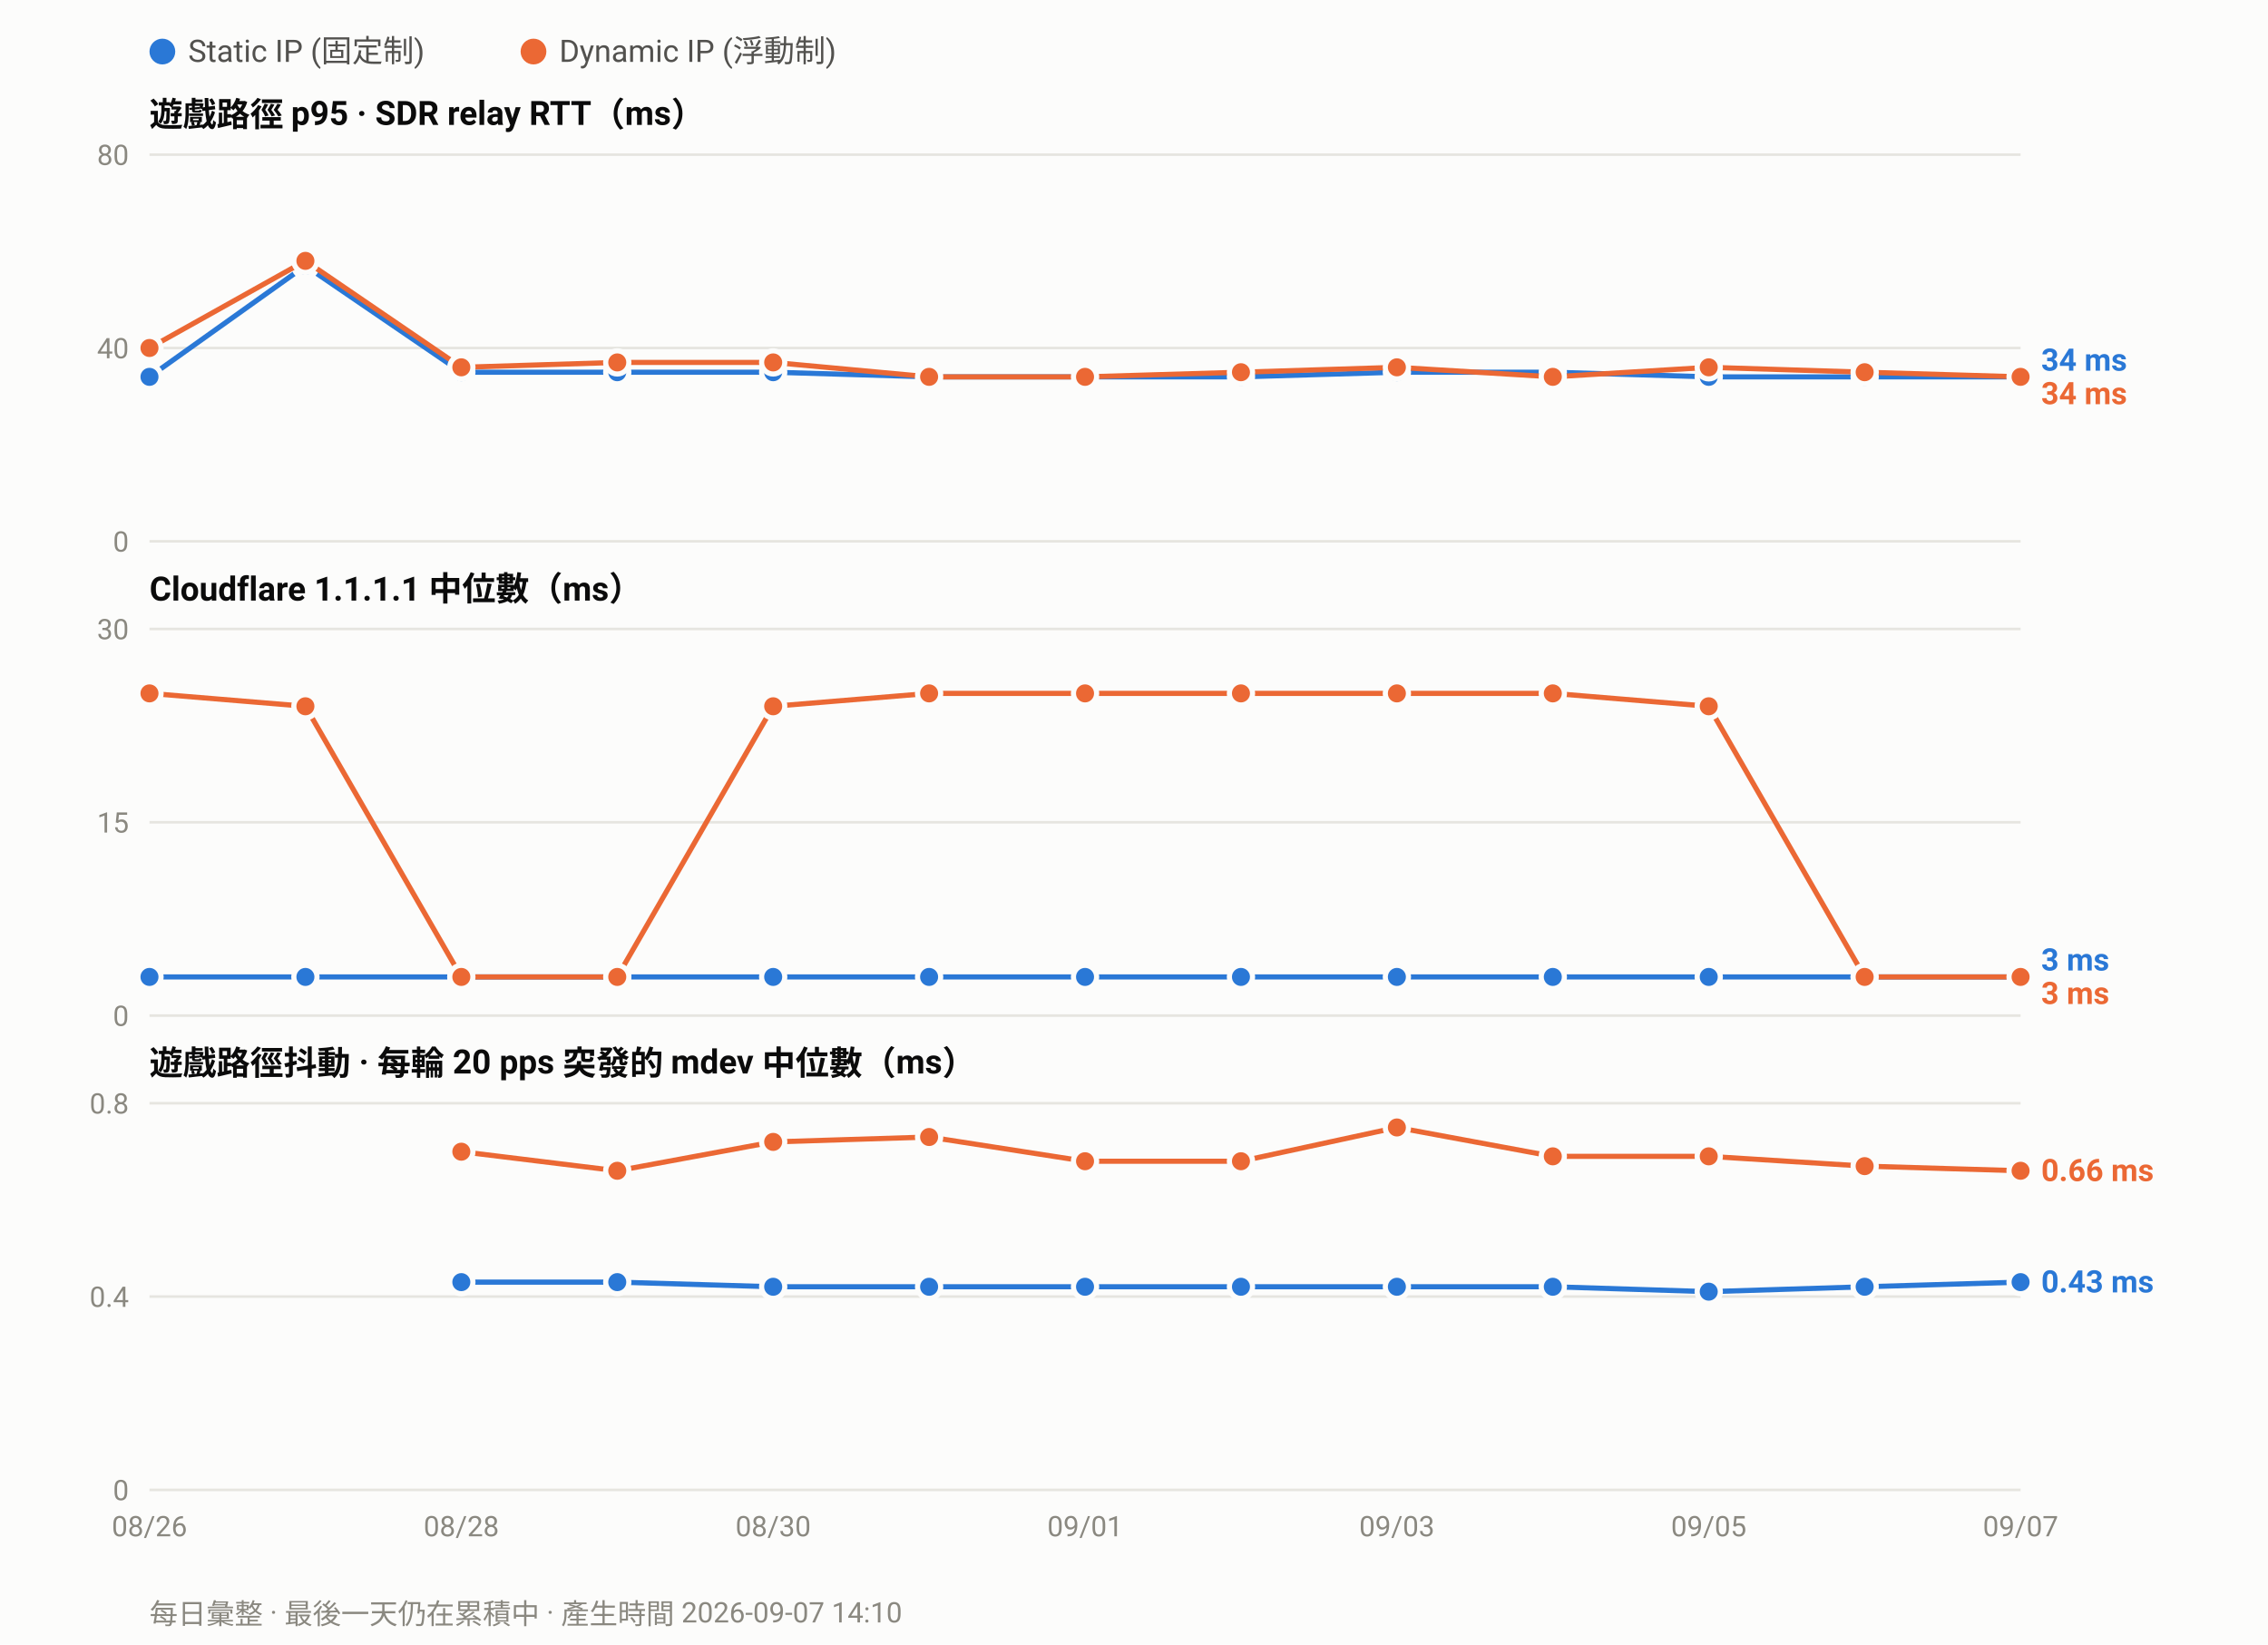
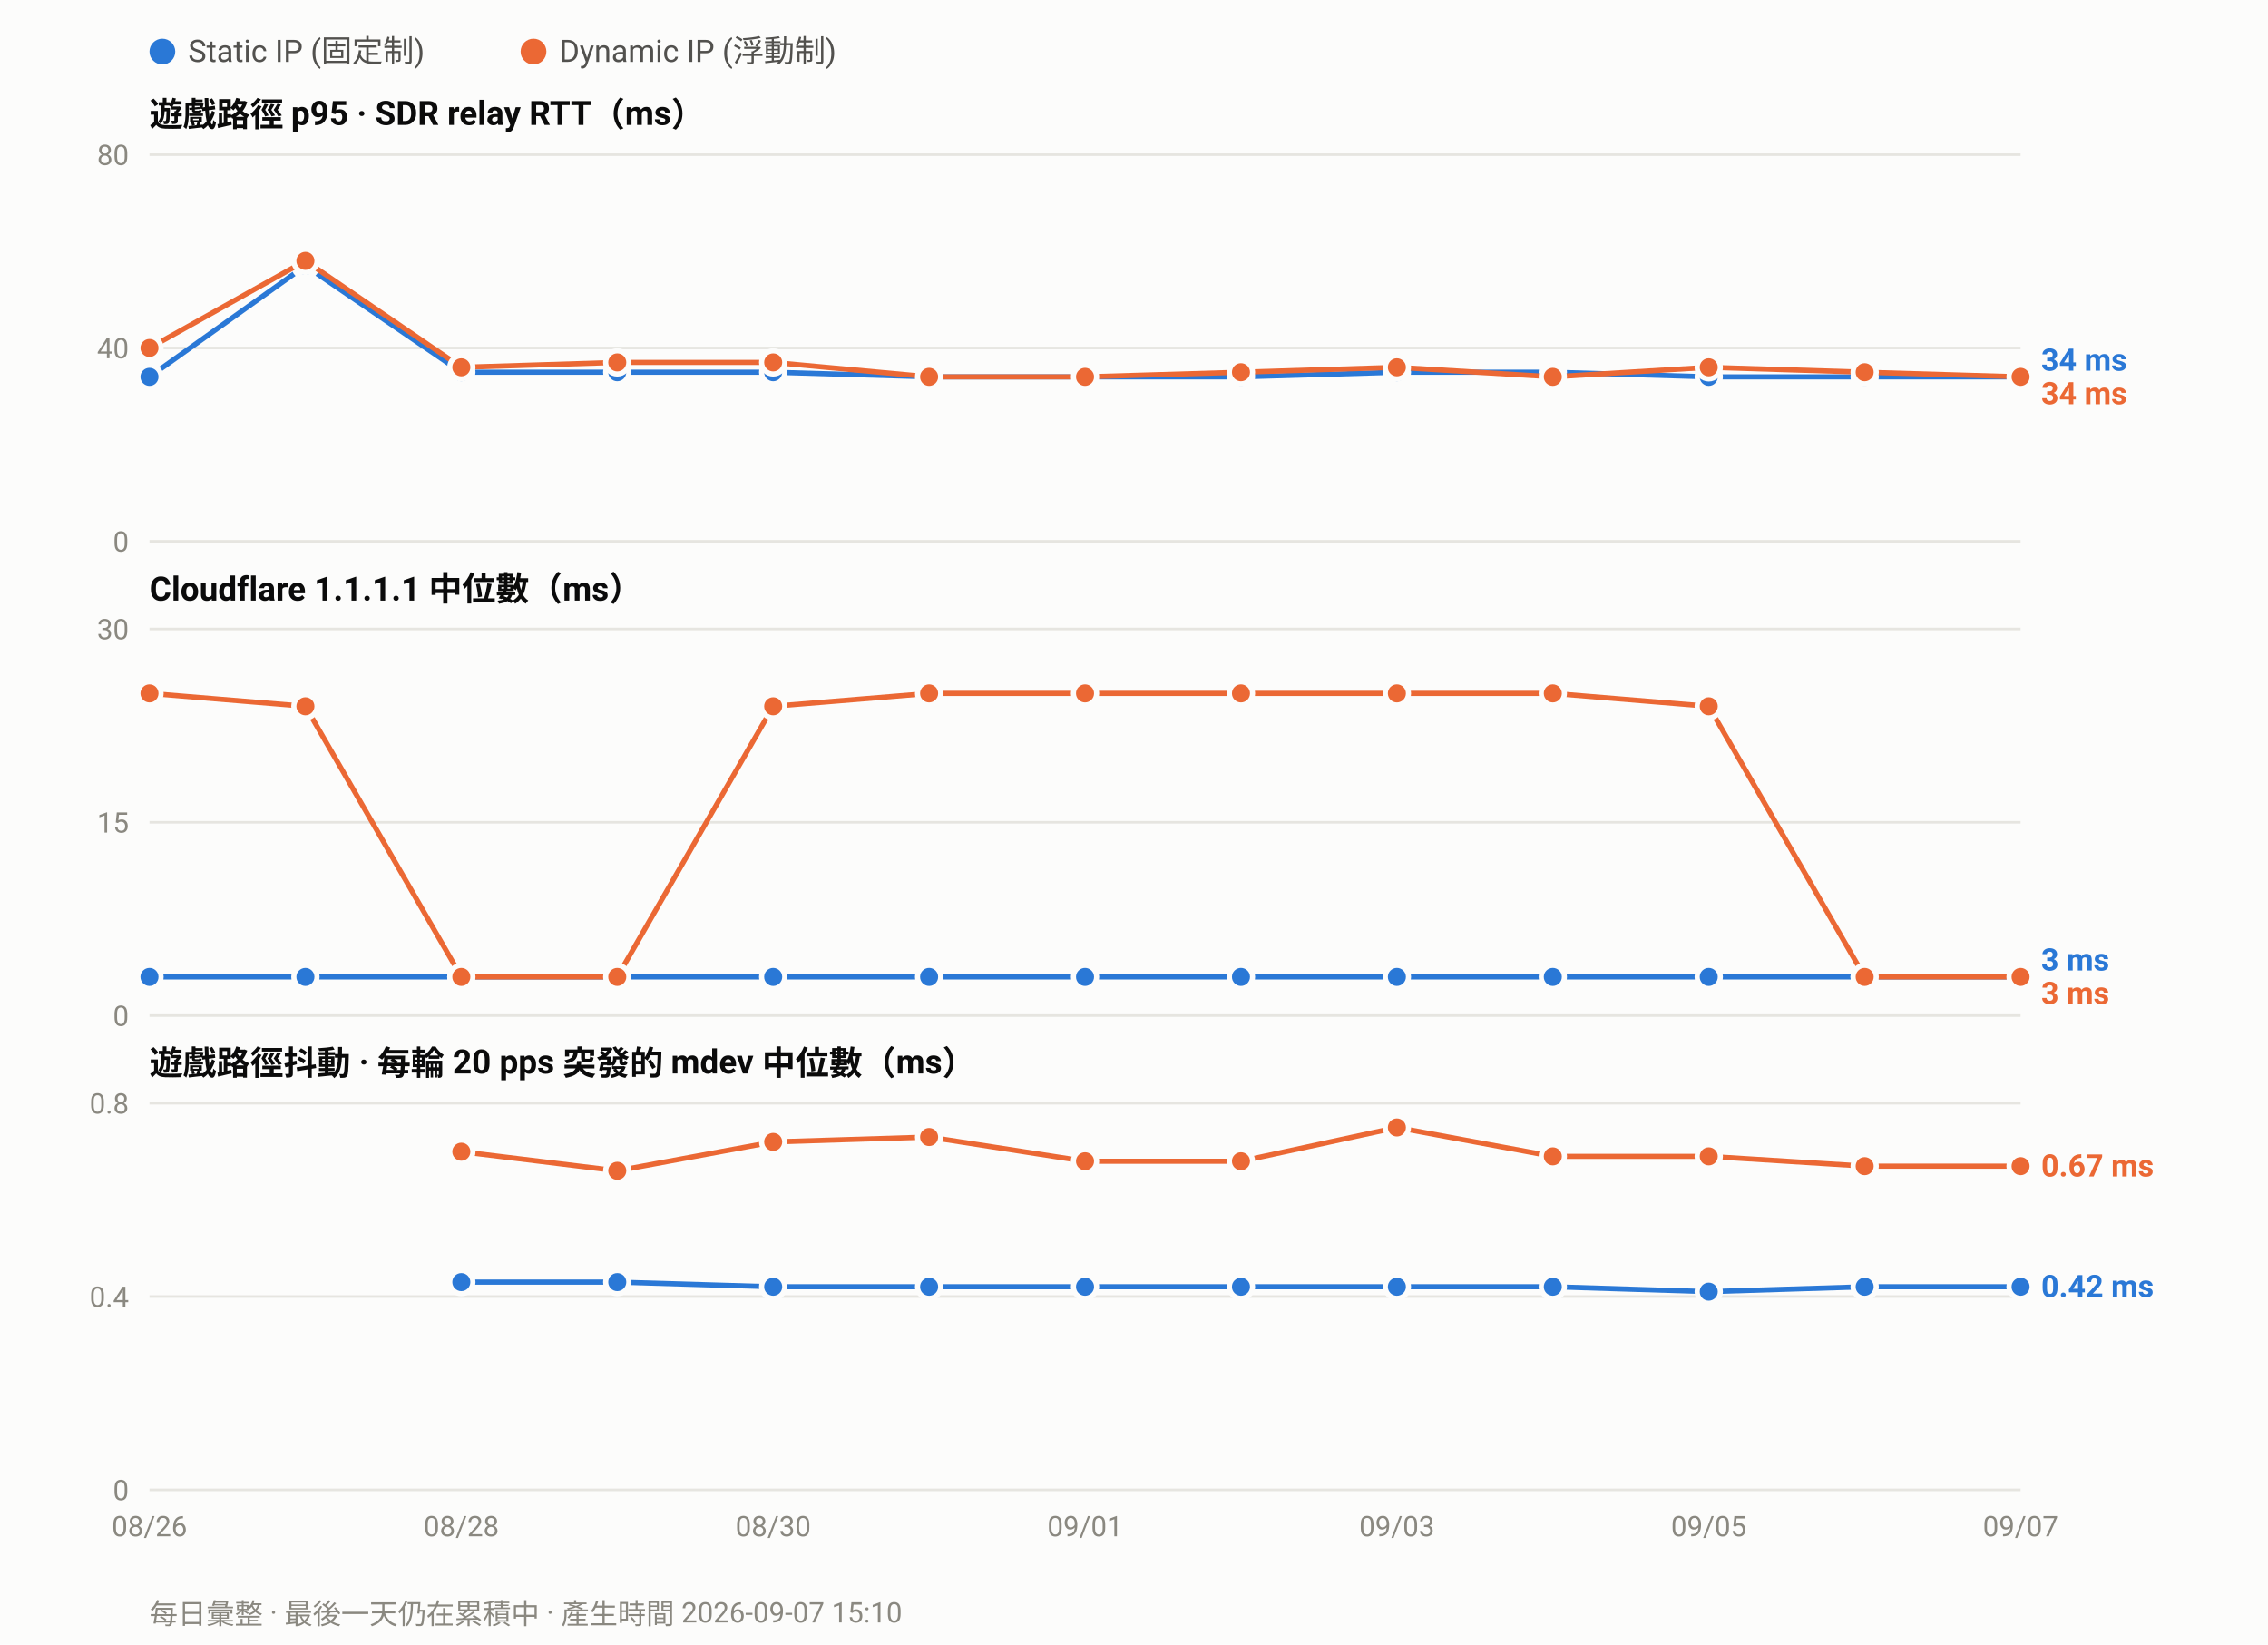
<svg xmlns="http://www.w3.org/2000/svg" width="880" height="638" viewBox="0 0 880 638" font-family="ui-sans-serif,-apple-system,Segoe UI,Roboto,Helvetica,Arial,sans-serif">
  <rect width="880" height="638" fill="#fcfcfb" />
  <circle cx="63.0" cy="20" r="5" fill="#2a78d6" />
  <text x="73.0" y="24" font-size="12" fill="#52514e">Static IP (固定制)</text>
  <circle cx="207.0" cy="20" r="5" fill="#eb6834" />
  <text x="217.0" y="24" font-size="12" fill="#52514e">Dynamic IP (浮動制)</text>
  <text x="58" y="49.0" font-size="13" font-weight="600" fill="#0b0b0b">遊戲路徑 p95 · SDR relay RTT（ms）</text>
  <line x1="58" y1="210.0" x2="784.0" y2="210.0" stroke="#e6e5e0" stroke-width="1" />
  <text x="50" y="214.0" font-size="11" text-anchor="end" fill="#8a8880">0</text>
  <line x1="58" y1="135.0" x2="784.0" y2="135.0" stroke="#e6e5e0" stroke-width="1" />
  <text x="50" y="139.0" font-size="11" text-anchor="end" fill="#8a8880">40</text>
  <line x1="58" y1="60.0" x2="784.0" y2="60.0" stroke="#e6e5e0" stroke-width="1" />
  <text x="50" y="64.0" font-size="11" text-anchor="end" fill="#8a8880">80</text>
  <polyline fill="none" stroke="#2a78d6" stroke-width="2" stroke-linejoin="round" points="58.0,146.2 118.5,103.1 179.0,144.4 239.5,144.4 300.0,144.4 360.5,146.2 421.0,146.2 481.5,146.2 542.0,144.4 602.5,144.4 663.0,146.2 723.5,146.2 784.0,146.2" />
  <circle cx="58.0" cy="146.2" r="4.5" fill="#2a78d6" stroke="#fcfcfb" stroke-width="2" />
  <circle cx="118.5" cy="103.1" r="4.5" fill="#2a78d6" stroke="#fcfcfb" stroke-width="2" />
  <circle cx="179.0" cy="144.4" r="4.5" fill="#2a78d6" stroke="#fcfcfb" stroke-width="2" />
  <circle cx="239.5" cy="144.4" r="4.5" fill="#2a78d6" stroke="#fcfcfb" stroke-width="2" />
  <circle cx="300.0" cy="144.4" r="4.5" fill="#2a78d6" stroke="#fcfcfb" stroke-width="2" />
  <circle cx="360.5" cy="146.2" r="4.5" fill="#2a78d6" stroke="#fcfcfb" stroke-width="2" />
  <circle cx="421.0" cy="146.2" r="4.5" fill="#2a78d6" stroke="#fcfcfb" stroke-width="2" />
  <circle cx="481.5" cy="146.2" r="4.5" fill="#2a78d6" stroke="#fcfcfb" stroke-width="2" />
  <circle cx="542.0" cy="144.4" r="4.5" fill="#2a78d6" stroke="#fcfcfb" stroke-width="2" />
  <circle cx="602.5" cy="144.4" r="4.5" fill="#2a78d6" stroke="#fcfcfb" stroke-width="2" />
  <circle cx="663.0" cy="146.2" r="4.5" fill="#2a78d6" stroke="#fcfcfb" stroke-width="2" />
  <circle cx="723.5" cy="146.2" r="4.5" fill="#2a78d6" stroke="#fcfcfb" stroke-width="2" />
  <circle cx="784.0" cy="146.2" r="4.5" fill="#2a78d6" stroke="#fcfcfb" stroke-width="2" />
  <polyline fill="none" stroke="#eb6834" stroke-width="2" stroke-linejoin="round" points="58.0,135.0 118.5,101.2 179.0,142.5 239.5,140.6 300.0,140.6 360.5,146.2 421.0,146.2 481.5,144.4 542.0,142.5 602.5,146.2 663.0,142.5 723.5,144.4 784.0,146.2" />
  <circle cx="58.0" cy="135.0" r="4.5" fill="#eb6834" stroke="#fcfcfb" stroke-width="2" />
  <circle cx="118.5" cy="101.2" r="4.5" fill="#eb6834" stroke="#fcfcfb" stroke-width="2" />
  <circle cx="179.0" cy="142.5" r="4.5" fill="#eb6834" stroke="#fcfcfb" stroke-width="2" />
  <circle cx="239.5" cy="140.6" r="4.5" fill="#eb6834" stroke="#fcfcfb" stroke-width="2" />
  <circle cx="300.0" cy="140.6" r="4.5" fill="#eb6834" stroke="#fcfcfb" stroke-width="2" />
  <circle cx="360.5" cy="146.2" r="4.5" fill="#eb6834" stroke="#fcfcfb" stroke-width="2" />
  <circle cx="421.0" cy="146.2" r="4.5" fill="#eb6834" stroke="#fcfcfb" stroke-width="2" />
  <circle cx="481.5" cy="144.4" r="4.5" fill="#eb6834" stroke="#fcfcfb" stroke-width="2" />
  <circle cx="542.0" cy="142.5" r="4.5" fill="#eb6834" stroke="#fcfcfb" stroke-width="2" />
  <circle cx="602.5" cy="146.2" r="4.5" fill="#eb6834" stroke="#fcfcfb" stroke-width="2" />
  <circle cx="663.0" cy="142.5" r="4.5" fill="#eb6834" stroke="#fcfcfb" stroke-width="2" />
  <circle cx="723.5" cy="144.4" r="4.5" fill="#eb6834" stroke="#fcfcfb" stroke-width="2" />
  <circle cx="784.0" cy="146.2" r="4.5" fill="#eb6834" stroke="#fcfcfb" stroke-width="2" />
  <text x="792.0" y="143.8" font-size="12" font-weight="600" fill="#2a78d6">34 ms</text>
  <text x="792.0" y="156.8" font-size="12" font-weight="600" fill="#eb6834">34 ms</text>
  <text x="58" y="233.0" font-size="13" font-weight="600" fill="#0b0b0b">Cloudflare 1.1.1.1 中位數（ms）</text>
  <line x1="58" y1="394.0" x2="784.0" y2="394.0" stroke="#e6e5e0" stroke-width="1" />
  <text x="50" y="398.0" font-size="11" text-anchor="end" fill="#8a8880">0</text>
  <line x1="58" y1="319.0" x2="784.0" y2="319.0" stroke="#e6e5e0" stroke-width="1" />
  <text x="50" y="323.0" font-size="11" text-anchor="end" fill="#8a8880">15</text>
  <line x1="58" y1="244.0" x2="784.0" y2="244.0" stroke="#e6e5e0" stroke-width="1" />
  <text x="50" y="248.0" font-size="11" text-anchor="end" fill="#8a8880">30</text>
  <polyline fill="none" stroke="#2a78d6" stroke-width="2" stroke-linejoin="round" points="58.0,379.0 118.5,379.0 179.0,379.0 239.5,379.0 300.0,379.0 360.5,379.0 421.0,379.0 481.5,379.0 542.0,379.0 602.5,379.0 663.0,379.0 723.5,379.0 784.0,379.0" />
  <circle cx="58.0" cy="379.0" r="4.5" fill="#2a78d6" stroke="#fcfcfb" stroke-width="2" />
  <circle cx="118.5" cy="379.0" r="4.5" fill="#2a78d6" stroke="#fcfcfb" stroke-width="2" />
  <circle cx="179.0" cy="379.0" r="4.5" fill="#2a78d6" stroke="#fcfcfb" stroke-width="2" />
  <circle cx="239.5" cy="379.0" r="4.5" fill="#2a78d6" stroke="#fcfcfb" stroke-width="2" />
  <circle cx="300.0" cy="379.0" r="4.5" fill="#2a78d6" stroke="#fcfcfb" stroke-width="2" />
  <circle cx="360.5" cy="379.0" r="4.5" fill="#2a78d6" stroke="#fcfcfb" stroke-width="2" />
  <circle cx="421.0" cy="379.0" r="4.5" fill="#2a78d6" stroke="#fcfcfb" stroke-width="2" />
  <circle cx="481.5" cy="379.0" r="4.5" fill="#2a78d6" stroke="#fcfcfb" stroke-width="2" />
  <circle cx="542.0" cy="379.0" r="4.5" fill="#2a78d6" stroke="#fcfcfb" stroke-width="2" />
  <circle cx="602.5" cy="379.0" r="4.5" fill="#2a78d6" stroke="#fcfcfb" stroke-width="2" />
  <circle cx="663.0" cy="379.0" r="4.5" fill="#2a78d6" stroke="#fcfcfb" stroke-width="2" />
  <circle cx="723.5" cy="379.0" r="4.5" fill="#2a78d6" stroke="#fcfcfb" stroke-width="2" />
  <circle cx="784.0" cy="379.0" r="4.5" fill="#2a78d6" stroke="#fcfcfb" stroke-width="2" />
  <polyline fill="none" stroke="#eb6834" stroke-width="2" stroke-linejoin="round" points="58.0,269.0 118.5,274.0 179.0,379.0 239.5,379.0 300.0,274.0 360.5,269.0 421.0,269.0 481.5,269.0 542.0,269.0 602.5,269.0 663.0,274.0 723.5,379.0 784.0,379.0" />
  <circle cx="58.0" cy="269.0" r="4.5" fill="#eb6834" stroke="#fcfcfb" stroke-width="2" />
  <circle cx="118.5" cy="274.0" r="4.5" fill="#eb6834" stroke="#fcfcfb" stroke-width="2" />
  <circle cx="179.0" cy="379.0" r="4.5" fill="#eb6834" stroke="#fcfcfb" stroke-width="2" />
  <circle cx="239.5" cy="379.0" r="4.5" fill="#eb6834" stroke="#fcfcfb" stroke-width="2" />
  <circle cx="300.0" cy="274.0" r="4.5" fill="#eb6834" stroke="#fcfcfb" stroke-width="2" />
  <circle cx="360.5" cy="269.0" r="4.5" fill="#eb6834" stroke="#fcfcfb" stroke-width="2" />
  <circle cx="421.0" cy="269.0" r="4.5" fill="#eb6834" stroke="#fcfcfb" stroke-width="2" />
  <circle cx="481.5" cy="269.0" r="4.5" fill="#eb6834" stroke="#fcfcfb" stroke-width="2" />
  <circle cx="542.0" cy="269.0" r="4.5" fill="#eb6834" stroke="#fcfcfb" stroke-width="2" />
  <circle cx="602.5" cy="269.0" r="4.5" fill="#eb6834" stroke="#fcfcfb" stroke-width="2" />
  <circle cx="663.0" cy="274.0" r="4.5" fill="#eb6834" stroke="#fcfcfb" stroke-width="2" />
  <circle cx="723.5" cy="379.0" r="4.5" fill="#eb6834" stroke="#fcfcfb" stroke-width="2" />
  <circle cx="784.0" cy="379.0" r="4.5" fill="#eb6834" stroke="#fcfcfb" stroke-width="2" />
  <text x="792.0" y="376.5" font-size="12" font-weight="600" fill="#2a78d6">3 ms</text>
  <text x="792.0" y="389.5" font-size="12" font-weight="600" fill="#eb6834">3 ms</text>
  <text x="58" y="417.0" font-size="13" font-weight="600" fill="#0b0b0b">遊戲路徑抖動 · 每輪 20 pps 突發的 mdev 中位數（ms）</text>
  <line x1="58" y1="578.0" x2="784.0" y2="578.0" stroke="#e6e5e0" stroke-width="1" />
  <text x="50" y="582.0" font-size="11" text-anchor="end" fill="#8a8880">0</text>
  <line x1="58" y1="503.0" x2="784.0" y2="503.0" stroke="#e6e5e0" stroke-width="1" />
  <text x="50" y="507.0" font-size="11" text-anchor="end" fill="#8a8880">0.4</text>
  <line x1="58" y1="428.0" x2="784.0" y2="428.0" stroke="#e6e5e0" stroke-width="1" />
  <text x="50" y="432.0" font-size="11" text-anchor="end" fill="#8a8880">0.8</text>
-   <polyline fill="none" stroke="#2a78d6" stroke-width="2" stroke-linejoin="round" points="179.0,497.4 239.5,497.4 300.0,499.2 360.5,499.2 421.0,499.2 481.5,499.2 542.0,499.2 602.5,499.2 663.0,501.1 723.5,499.2 784.0,497.4" />
+   <polyline fill="none" stroke="#2a78d6" stroke-width="2" stroke-linejoin="round" points="179.0,497.4 239.5,497.4 300.0,499.2 360.5,499.2 421.0,499.2 481.5,499.2 542.0,499.2 602.5,499.2 663.0,501.1 723.5,499.2 784.0,499.2" />
  <circle cx="179.0" cy="497.4" r="4.5" fill="#2a78d6" stroke="#fcfcfb" stroke-width="2" />
  <circle cx="239.5" cy="497.4" r="4.5" fill="#2a78d6" stroke="#fcfcfb" stroke-width="2" />
  <circle cx="300.0" cy="499.2" r="4.5" fill="#2a78d6" stroke="#fcfcfb" stroke-width="2" />
  <circle cx="360.5" cy="499.2" r="4.5" fill="#2a78d6" stroke="#fcfcfb" stroke-width="2" />
  <circle cx="421.0" cy="499.2" r="4.5" fill="#2a78d6" stroke="#fcfcfb" stroke-width="2" />
  <circle cx="481.5" cy="499.2" r="4.5" fill="#2a78d6" stroke="#fcfcfb" stroke-width="2" />
  <circle cx="542.0" cy="499.2" r="4.5" fill="#2a78d6" stroke="#fcfcfb" stroke-width="2" />
  <circle cx="602.5" cy="499.2" r="4.5" fill="#2a78d6" stroke="#fcfcfb" stroke-width="2" />
  <circle cx="663.0" cy="501.1" r="4.5" fill="#2a78d6" stroke="#fcfcfb" stroke-width="2" />
  <circle cx="723.5" cy="499.2" r="4.5" fill="#2a78d6" stroke="#fcfcfb" stroke-width="2" />
-   <circle cx="784.0" cy="497.4" r="4.5" fill="#2a78d6" stroke="#fcfcfb" stroke-width="2" />
-   <polyline fill="none" stroke="#eb6834" stroke-width="2" stroke-linejoin="round" points="179.0,446.8 239.5,454.2 300.0,443.0 360.5,441.1 421.0,450.5 481.5,450.5 542.0,437.4 602.5,448.6 663.0,448.6 723.5,452.4 784.0,454.2" />
+   <circle cx="784.0" cy="499.2" r="4.5" fill="#2a78d6" stroke="#fcfcfb" stroke-width="2" />
+   <polyline fill="none" stroke="#eb6834" stroke-width="2" stroke-linejoin="round" points="179.0,446.8 239.5,454.2 300.0,443.0 360.5,441.1 421.0,450.5 481.5,450.5 542.0,437.4 602.5,448.6 663.0,448.6 723.5,452.4 784.0,452.4" />
  <circle cx="179.0" cy="446.8" r="4.5" fill="#eb6834" stroke="#fcfcfb" stroke-width="2" />
  <circle cx="239.5" cy="454.2" r="4.5" fill="#eb6834" stroke="#fcfcfb" stroke-width="2" />
  <circle cx="300.0" cy="443.0" r="4.5" fill="#eb6834" stroke="#fcfcfb" stroke-width="2" />
  <circle cx="360.5" cy="441.1" r="4.5" fill="#eb6834" stroke="#fcfcfb" stroke-width="2" />
  <circle cx="421.0" cy="450.5" r="4.5" fill="#eb6834" stroke="#fcfcfb" stroke-width="2" />
  <circle cx="481.5" cy="450.5" r="4.5" fill="#eb6834" stroke="#fcfcfb" stroke-width="2" />
  <circle cx="542.0" cy="437.4" r="4.5" fill="#eb6834" stroke="#fcfcfb" stroke-width="2" />
  <circle cx="602.5" cy="448.6" r="4.5" fill="#eb6834" stroke="#fcfcfb" stroke-width="2" />
  <circle cx="663.0" cy="448.6" r="4.5" fill="#eb6834" stroke="#fcfcfb" stroke-width="2" />
  <circle cx="723.5" cy="452.4" r="4.5" fill="#eb6834" stroke="#fcfcfb" stroke-width="2" />
-   <circle cx="784.0" cy="454.2" r="4.5" fill="#eb6834" stroke="#fcfcfb" stroke-width="2" />
-   <text x="792.0" y="458.2" font-size="12" font-weight="600" fill="#eb6834">0.66 ms</text>
-   <text x="792.0" y="501.4" font-size="12" font-weight="600" fill="#2a78d6">0.43 ms</text>
+   <circle cx="784.0" cy="452.4" r="4.5" fill="#eb6834" stroke="#fcfcfb" stroke-width="2" />
+   <text x="792.0" y="456.4" font-size="12" font-weight="600" fill="#eb6834">0.67 ms</text>
+   <text x="792.0" y="503.2" font-size="12" font-weight="600" fill="#2a78d6">0.42 ms</text>
  <text x="58.0" y="596.0" font-size="11" text-anchor="middle" fill="#8a8880">08/26</text>
  <text x="179.0" y="596.0" font-size="11" text-anchor="middle" fill="#8a8880">08/28</text>
  <text x="300.0" y="596.0" font-size="11" text-anchor="middle" fill="#8a8880">08/30</text>
  <text x="421.0" y="596.0" font-size="11" text-anchor="middle" fill="#8a8880">09/01</text>
  <text x="542.0" y="596.0" font-size="11" text-anchor="middle" fill="#8a8880">09/03</text>
  <text x="663.0" y="596.0" font-size="11" text-anchor="middle" fill="#8a8880">09/05</text>
  <text x="784.0" y="596.0" font-size="11" text-anchor="middle" fill="#8a8880">09/07</text>
-   <text x="58" y="630" font-size="11" fill="#8a8880">每日彙整 · 最後一天仍在累積中 · 產生時間 2026-09-07 14:10</text>
+   <text x="58" y="630" font-size="11" fill="#8a8880">每日彙整 · 最後一天仍在累積中 · 產生時間 2026-09-07 15:10</text>
</svg>
